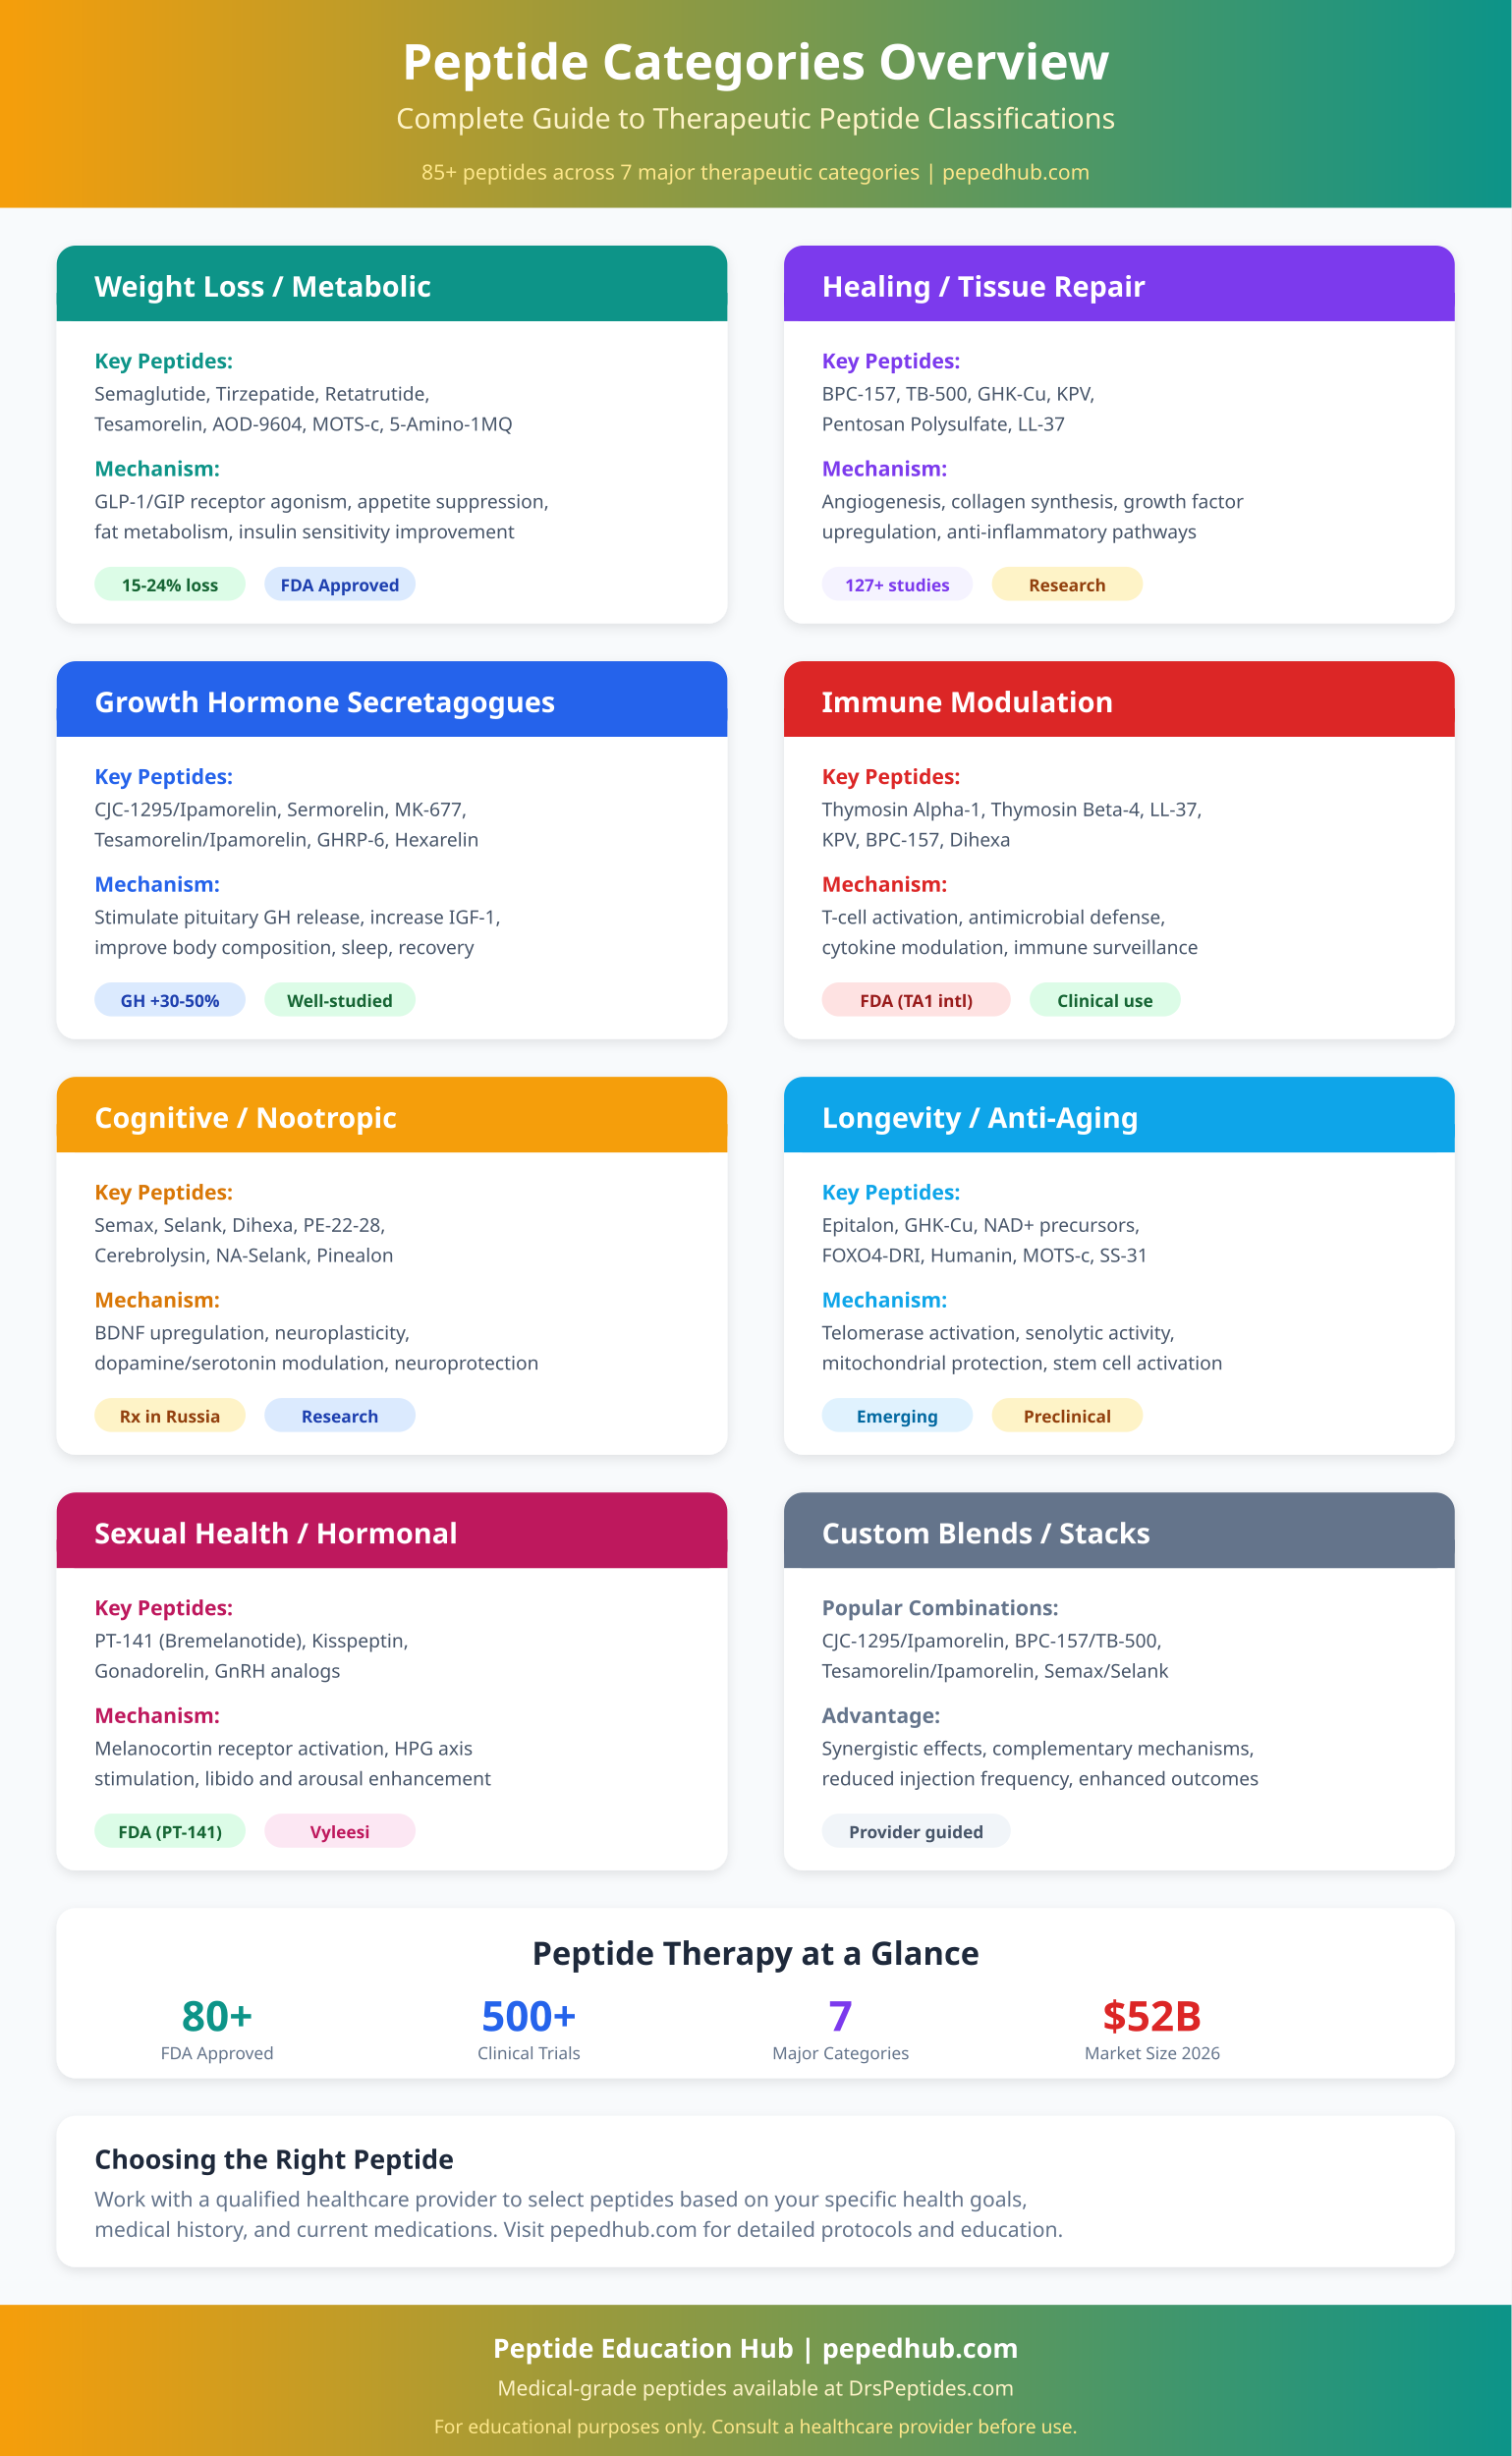
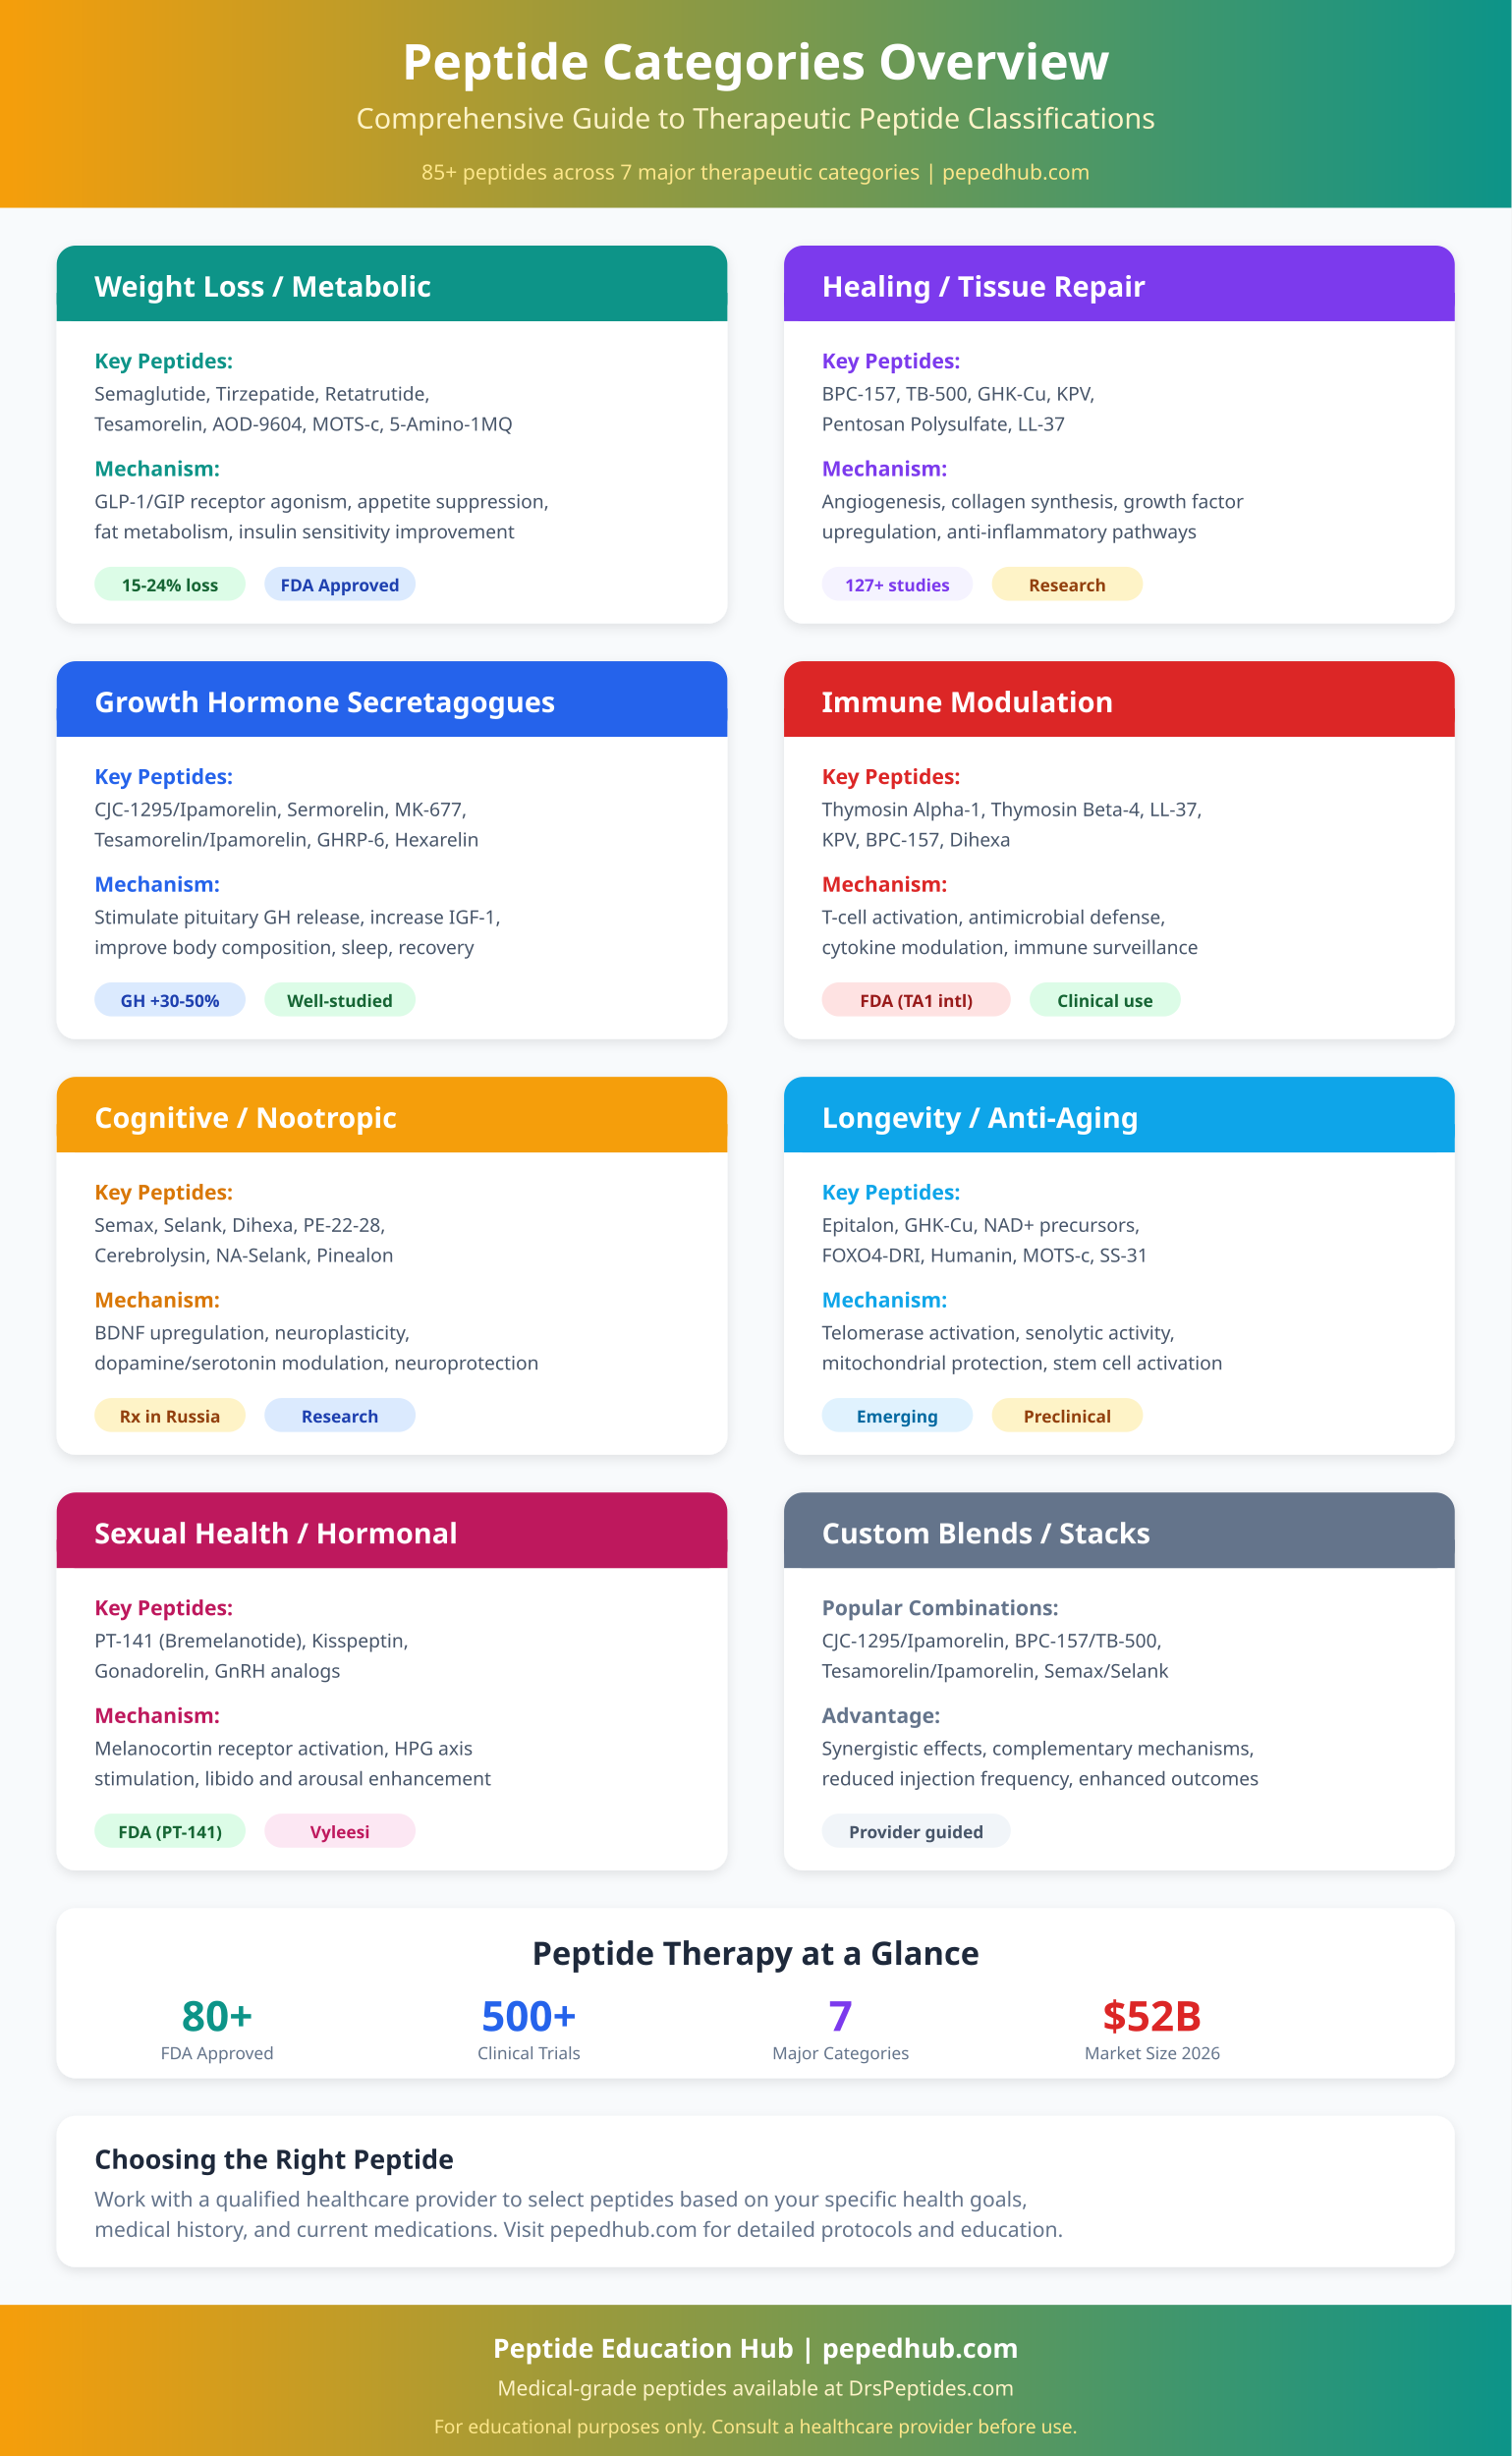
<svg xmlns="http://www.w3.org/2000/svg" viewBox="0 0 800 1300" width="800" height="1300">
  <defs>
    <linearGradient id="hdr" x1="0%" y1="0%" x2="100%" y2="0%">
      <stop offset="0%" style="stop-color:#f59e0b" />
      <stop offset="100%" style="stop-color:#0d9488" />
    </linearGradient>
    <filter id="sh">
      <feDropShadow dx="0" dy="2" stdDeviation="3" flood-opacity="0.1" />
    </filter>
  </defs>
  <rect width="800" height="1300" fill="#f8fafc" />
  <rect x="0" y="0" width="800" height="110" fill="url(#hdr)" />
  <text x="400" y="42" text-anchor="middle" fill="white" font-family="Segoe UI, sans-serif" font-size="26" font-weight="bold">Peptide Categories Overview</text>
-   <text x="400" y="68" text-anchor="middle" fill="#fef3c7" font-family="Segoe UI, sans-serif" font-size="15">Complete Guide to Therapeutic Peptide Classifications</text>
+   <text x="400" y="68" text-anchor="middle" fill="#fef3c7" font-family="Segoe UI, sans-serif" font-size="15">Comprehensive Guide to Therapeutic Peptide Classifications</text>
  <text x="400" y="95" text-anchor="middle" fill="#fde68a" font-family="Segoe UI, sans-serif" font-size="11">85+ peptides across 7 major therapeutic categories | pepedhub.com</text>
  <rect x="30" y="130" width="355" height="200" rx="10" fill="white" filter="url(#sh)" />
  <rect x="30" y="130" width="355" height="40" rx="10" fill="#0d9488" />
  <rect x="30" y="155" width="355" height="15" fill="#0d9488" />
  <text x="50" y="157" fill="white" font-family="Segoe UI, sans-serif" font-size="15" font-weight="bold">Weight Loss / Metabolic</text>
  <text x="50" y="195" fill="#0d9488" font-family="Segoe UI, sans-serif" font-size="11" font-weight="bold">Key Peptides:</text>
  <text x="50" y="212" fill="#475569" font-family="Segoe UI, sans-serif" font-size="10">Semaglutide, Tirzepatide, Retatrutide,</text>
  <text x="50" y="228" fill="#475569" font-family="Segoe UI, sans-serif" font-size="10">Tesamorelin, AOD-9604, MOTS-c, 5-Amino-1MQ</text>
  <text x="50" y="252" fill="#0d9488" font-family="Segoe UI, sans-serif" font-size="11" font-weight="bold">Mechanism:</text>
  <text x="50" y="269" fill="#475569" font-family="Segoe UI, sans-serif" font-size="10">GLP-1/GIP receptor agonism, appetite suppression,</text>
  <text x="50" y="285" fill="#475569" font-family="Segoe UI, sans-serif" font-size="10">fat metabolism, insulin sensitivity improvement</text>
  <rect x="50" y="300" width="80" height="18" rx="9" fill="#dcfce7" />
  <text x="90" y="313" text-anchor="middle" fill="#166534" font-family="Segoe UI, sans-serif" font-size="9" font-weight="bold">15-24% loss</text>
  <rect x="140" y="300" width="80" height="18" rx="9" fill="#dbeafe" />
  <text x="180" y="313" text-anchor="middle" fill="#1e40af" font-family="Segoe UI, sans-serif" font-size="9" font-weight="bold">FDA Approved</text>
  <rect x="415" y="130" width="355" height="200" rx="10" fill="white" filter="url(#sh)" />
  <rect x="415" y="130" width="355" height="40" rx="10" fill="#7c3aed" />
  <rect x="415" y="155" width="355" height="15" fill="#7c3aed" />
  <text x="435" y="157" fill="white" font-family="Segoe UI, sans-serif" font-size="15" font-weight="bold">Healing / Tissue Repair</text>
  <text x="435" y="195" fill="#7c3aed" font-family="Segoe UI, sans-serif" font-size="11" font-weight="bold">Key Peptides:</text>
  <text x="435" y="212" fill="#475569" font-family="Segoe UI, sans-serif" font-size="10">BPC-157, TB-500, GHK-Cu, KPV,</text>
  <text x="435" y="228" fill="#475569" font-family="Segoe UI, sans-serif" font-size="10">Pentosan Polysulfate, LL-37</text>
  <text x="435" y="252" fill="#7c3aed" font-family="Segoe UI, sans-serif" font-size="11" font-weight="bold">Mechanism:</text>
  <text x="435" y="269" fill="#475569" font-family="Segoe UI, sans-serif" font-size="10">Angiogenesis, collagen synthesis, growth factor</text>
  <text x="435" y="285" fill="#475569" font-family="Segoe UI, sans-serif" font-size="10">upregulation, anti-inflammatory pathways</text>
  <rect x="435" y="300" width="80" height="18" rx="9" fill="#f5f3ff" />
  <text x="475" y="313" text-anchor="middle" fill="#7c3aed" font-family="Segoe UI, sans-serif" font-size="9" font-weight="bold">127+ studies</text>
  <rect x="525" y="300" width="80" height="18" rx="9" fill="#fef3c7" />
  <text x="565" y="313" text-anchor="middle" fill="#92400e" font-family="Segoe UI, sans-serif" font-size="9" font-weight="bold">Research</text>
  <rect x="30" y="350" width="355" height="200" rx="10" fill="white" filter="url(#sh)" />
  <rect x="30" y="350" width="355" height="40" rx="10" fill="#2563eb" />
  <rect x="30" y="375" width="355" height="15" fill="#2563eb" />
  <text x="50" y="377" fill="white" font-family="Segoe UI, sans-serif" font-size="15" font-weight="bold">Growth Hormone Secretagogues</text>
  <text x="50" y="415" fill="#2563eb" font-family="Segoe UI, sans-serif" font-size="11" font-weight="bold">Key Peptides:</text>
  <text x="50" y="432" fill="#475569" font-family="Segoe UI, sans-serif" font-size="10">CJC-1295/Ipamorelin, Sermorelin, MK-677,</text>
  <text x="50" y="448" fill="#475569" font-family="Segoe UI, sans-serif" font-size="10">Tesamorelin/Ipamorelin, GHRP-6, Hexarelin</text>
  <text x="50" y="472" fill="#2563eb" font-family="Segoe UI, sans-serif" font-size="11" font-weight="bold">Mechanism:</text>
  <text x="50" y="489" fill="#475569" font-family="Segoe UI, sans-serif" font-size="10">Stimulate pituitary GH release, increase IGF-1,</text>
  <text x="50" y="505" fill="#475569" font-family="Segoe UI, sans-serif" font-size="10">improve body composition, sleep, recovery</text>
  <rect x="50" y="520" width="80" height="18" rx="9" fill="#dbeafe" />
  <text x="90" y="533" text-anchor="middle" fill="#1e40af" font-family="Segoe UI, sans-serif" font-size="9" font-weight="bold">GH +30-50%</text>
  <rect x="140" y="520" width="80" height="18" rx="9" fill="#dcfce7" />
  <text x="180" y="533" text-anchor="middle" fill="#166534" font-family="Segoe UI, sans-serif" font-size="9" font-weight="bold">Well-studied</text>
  <rect x="415" y="350" width="355" height="200" rx="10" fill="white" filter="url(#sh)" />
  <rect x="415" y="350" width="355" height="40" rx="10" fill="#dc2626" />
  <rect x="415" y="375" width="355" height="15" fill="#dc2626" />
  <text x="435" y="377" fill="white" font-family="Segoe UI, sans-serif" font-size="15" font-weight="bold">Immune Modulation</text>
  <text x="435" y="415" fill="#dc2626" font-family="Segoe UI, sans-serif" font-size="11" font-weight="bold">Key Peptides:</text>
  <text x="435" y="432" fill="#475569" font-family="Segoe UI, sans-serif" font-size="10">Thymosin Alpha-1, Thymosin Beta-4, LL-37,</text>
  <text x="435" y="448" fill="#475569" font-family="Segoe UI, sans-serif" font-size="10">KPV, BPC-157, Dihexa</text>
  <text x="435" y="472" fill="#dc2626" font-family="Segoe UI, sans-serif" font-size="11" font-weight="bold">Mechanism:</text>
  <text x="435" y="489" fill="#475569" font-family="Segoe UI, sans-serif" font-size="10">T-cell activation, antimicrobial defense,</text>
  <text x="435" y="505" fill="#475569" font-family="Segoe UI, sans-serif" font-size="10">cytokine modulation, immune surveillance</text>
  <rect x="435" y="520" width="100" height="18" rx="9" fill="#fee2e2" />
  <text x="485" y="533" text-anchor="middle" fill="#991b1b" font-family="Segoe UI, sans-serif" font-size="9" font-weight="bold">FDA (TA1 intl)</text>
  <rect x="545" y="520" width="80" height="18" rx="9" fill="#dcfce7" />
  <text x="585" y="533" text-anchor="middle" fill="#166534" font-family="Segoe UI, sans-serif" font-size="9" font-weight="bold">Clinical use</text>
  <rect x="30" y="570" width="355" height="200" rx="10" fill="white" filter="url(#sh)" />
  <rect x="30" y="570" width="355" height="40" rx="10" fill="#f59e0b" />
  <rect x="30" y="595" width="355" height="15" fill="#f59e0b" />
  <text x="50" y="597" fill="white" font-family="Segoe UI, sans-serif" font-size="15" font-weight="bold">Cognitive / Nootropic</text>
  <text x="50" y="635" fill="#d97706" font-family="Segoe UI, sans-serif" font-size="11" font-weight="bold">Key Peptides:</text>
  <text x="50" y="652" fill="#475569" font-family="Segoe UI, sans-serif" font-size="10">Semax, Selank, Dihexa, PE-22-28,</text>
  <text x="50" y="668" fill="#475569" font-family="Segoe UI, sans-serif" font-size="10">Cerebrolysin, NA-Selank, Pinealon</text>
  <text x="50" y="692" fill="#d97706" font-family="Segoe UI, sans-serif" font-size="11" font-weight="bold">Mechanism:</text>
  <text x="50" y="709" fill="#475569" font-family="Segoe UI, sans-serif" font-size="10">BDNF upregulation, neuroplasticity,</text>
  <text x="50" y="725" fill="#475569" font-family="Segoe UI, sans-serif" font-size="10">dopamine/serotonin modulation, neuroprotection</text>
  <rect x="50" y="740" width="80" height="18" rx="9" fill="#fef3c7" />
  <text x="90" y="753" text-anchor="middle" fill="#92400e" font-family="Segoe UI, sans-serif" font-size="9" font-weight="bold">Rx in Russia</text>
  <rect x="140" y="740" width="80" height="18" rx="9" fill="#dbeafe" />
  <text x="180" y="753" text-anchor="middle" fill="#1e40af" font-family="Segoe UI, sans-serif" font-size="9" font-weight="bold">Research</text>
  <rect x="415" y="570" width="355" height="200" rx="10" fill="white" filter="url(#sh)" />
  <rect x="415" y="570" width="355" height="40" rx="10" fill="#0ea5e9" />
  <rect x="415" y="595" width="355" height="15" fill="#0ea5e9" />
  <text x="435" y="597" fill="white" font-family="Segoe UI, sans-serif" font-size="15" font-weight="bold">Longevity / Anti-Aging</text>
  <text x="435" y="635" fill="#0ea5e9" font-family="Segoe UI, sans-serif" font-size="11" font-weight="bold">Key Peptides:</text>
  <text x="435" y="652" fill="#475569" font-family="Segoe UI, sans-serif" font-size="10">Epitalon, GHK-Cu, NAD+ precursors,</text>
  <text x="435" y="668" fill="#475569" font-family="Segoe UI, sans-serif" font-size="10">FOXO4-DRI, Humanin, MOTS-c, SS-31</text>
  <text x="435" y="692" fill="#0ea5e9" font-family="Segoe UI, sans-serif" font-size="11" font-weight="bold">Mechanism:</text>
  <text x="435" y="709" fill="#475569" font-family="Segoe UI, sans-serif" font-size="10">Telomerase activation, senolytic activity,</text>
  <text x="435" y="725" fill="#475569" font-family="Segoe UI, sans-serif" font-size="10">mitochondrial protection, stem cell activation</text>
  <rect x="435" y="740" width="80" height="18" rx="9" fill="#e0f2fe" />
  <text x="475" y="753" text-anchor="middle" fill="#0369a1" font-family="Segoe UI, sans-serif" font-size="9" font-weight="bold">Emerging</text>
  <rect x="525" y="740" width="80" height="18" rx="9" fill="#fef3c7" />
  <text x="565" y="753" text-anchor="middle" fill="#92400e" font-family="Segoe UI, sans-serif" font-size="9" font-weight="bold">Preclinical</text>
  <rect x="30" y="790" width="355" height="200" rx="10" fill="white" filter="url(#sh)" />
  <rect x="30" y="790" width="355" height="40" rx="10" fill="#be185d" />
  <rect x="30" y="815" width="355" height="15" fill="#be185d" />
  <text x="50" y="817" fill="white" font-family="Segoe UI, sans-serif" font-size="15" font-weight="bold">Sexual Health / Hormonal</text>
  <text x="50" y="855" fill="#be185d" font-family="Segoe UI, sans-serif" font-size="11" font-weight="bold">Key Peptides:</text>
  <text x="50" y="872" fill="#475569" font-family="Segoe UI, sans-serif" font-size="10">PT-141 (Bremelanotide), Kisspeptin,</text>
  <text x="50" y="888" fill="#475569" font-family="Segoe UI, sans-serif" font-size="10">Gonadorelin, GnRH analogs</text>
  <text x="50" y="912" fill="#be185d" font-family="Segoe UI, sans-serif" font-size="11" font-weight="bold">Mechanism:</text>
  <text x="50" y="929" fill="#475569" font-family="Segoe UI, sans-serif" font-size="10">Melanocortin receptor activation, HPG axis</text>
  <text x="50" y="945" fill="#475569" font-family="Segoe UI, sans-serif" font-size="10">stimulation, libido and arousal enhancement</text>
  <rect x="50" y="960" width="80" height="18" rx="9" fill="#dcfce7" />
  <text x="90" y="973" text-anchor="middle" fill="#166534" font-family="Segoe UI, sans-serif" font-size="9" font-weight="bold">FDA (PT-141)</text>
  <rect x="140" y="960" width="80" height="18" rx="9" fill="#fce7f3" />
  <text x="180" y="973" text-anchor="middle" fill="#be185d" font-family="Segoe UI, sans-serif" font-size="9" font-weight="bold">Vyleesi</text>
  <rect x="415" y="790" width="355" height="200" rx="10" fill="white" filter="url(#sh)" />
  <rect x="415" y="790" width="355" height="40" rx="10" fill="#64748b" />
  <rect x="415" y="815" width="355" height="15" fill="#64748b" />
  <text x="435" y="817" fill="white" font-family="Segoe UI, sans-serif" font-size="15" font-weight="bold">Custom Blends / Stacks</text>
  <text x="435" y="855" fill="#64748b" font-family="Segoe UI, sans-serif" font-size="11" font-weight="bold">Popular Combinations:</text>
  <text x="435" y="872" fill="#475569" font-family="Segoe UI, sans-serif" font-size="10">CJC-1295/Ipamorelin, BPC-157/TB-500,</text>
  <text x="435" y="888" fill="#475569" font-family="Segoe UI, sans-serif" font-size="10">Tesamorelin/Ipamorelin, Semax/Selank</text>
  <text x="435" y="912" fill="#64748b" font-family="Segoe UI, sans-serif" font-size="11" font-weight="bold">Advantage:</text>
  <text x="435" y="929" fill="#475569" font-family="Segoe UI, sans-serif" font-size="10">Synergistic effects, complementary mechanisms,</text>
  <text x="435" y="945" fill="#475569" font-family="Segoe UI, sans-serif" font-size="10">reduced injection frequency, enhanced outcomes</text>
  <rect x="435" y="960" width="100" height="18" rx="9" fill="#f1f5f9" />
  <text x="485" y="973" text-anchor="middle" fill="#475569" font-family="Segoe UI, sans-serif" font-size="9" font-weight="bold">Provider guided</text>
  <rect x="30" y="1010" width="740" height="90" rx="10" fill="white" filter="url(#sh)" />
  <text x="400" y="1040" text-anchor="middle" fill="#1e293b" font-family="Segoe UI, sans-serif" font-size="17" font-weight="bold">Peptide Therapy at a Glance</text>
  <text x="115" y="1075" text-anchor="middle" fill="#0d9488" font-family="Segoe UI, sans-serif" font-size="22" font-weight="bold">80+</text>
  <text x="115" y="1090" text-anchor="middle" fill="#64748b" font-family="Segoe UI, sans-serif" font-size="9">FDA Approved</text>
  <text x="280" y="1075" text-anchor="middle" fill="#2563eb" font-family="Segoe UI, sans-serif" font-size="22" font-weight="bold">500+</text>
  <text x="280" y="1090" text-anchor="middle" fill="#64748b" font-family="Segoe UI, sans-serif" font-size="9">Clinical Trials</text>
  <text x="445" y="1075" text-anchor="middle" fill="#7c3aed" font-family="Segoe UI, sans-serif" font-size="22" font-weight="bold">7</text>
  <text x="445" y="1090" text-anchor="middle" fill="#64748b" font-family="Segoe UI, sans-serif" font-size="9">Major Categories</text>
  <text x="610" y="1075" text-anchor="middle" fill="#dc2626" font-family="Segoe UI, sans-serif" font-size="22" font-weight="bold">$52B</text>
  <text x="610" y="1090" text-anchor="middle" fill="#64748b" font-family="Segoe UI, sans-serif" font-size="9">Market Size 2026</text>
  <rect x="30" y="1120" width="740" height="80" rx="10" fill="white" filter="url(#sh)" />
  <text x="50" y="1148" fill="#1e293b" font-family="Segoe UI, sans-serif" font-size="14" font-weight="bold">Choosing the Right Peptide</text>
  <text x="50" y="1168" fill="#64748b" font-family="Segoe UI, sans-serif" font-size="11">Work with a qualified healthcare provider to select peptides based on your specific health goals,</text>
  <text x="50" y="1184" fill="#64748b" font-family="Segoe UI, sans-serif" font-size="11">medical history, and current medications. Visit pepedhub.com for detailed protocols and education.</text>
  <rect x="0" y="1220" width="800" height="80" fill="url(#hdr)" />
  <text x="400" y="1248" text-anchor="middle" fill="white" font-family="Segoe UI, sans-serif" font-size="14" font-weight="bold">Peptide Education Hub | pepedhub.com</text>
  <text x="400" y="1268" text-anchor="middle" fill="#fef3c7" font-family="Segoe UI, sans-serif" font-size="11">Medical-grade peptides available at DrsPeptides.com</text>
  <text x="400" y="1288" text-anchor="middle" fill="#fde68a" font-family="Segoe UI, sans-serif" font-size="10">For educational purposes only. Consult a healthcare provider before use.</text>
</svg>
